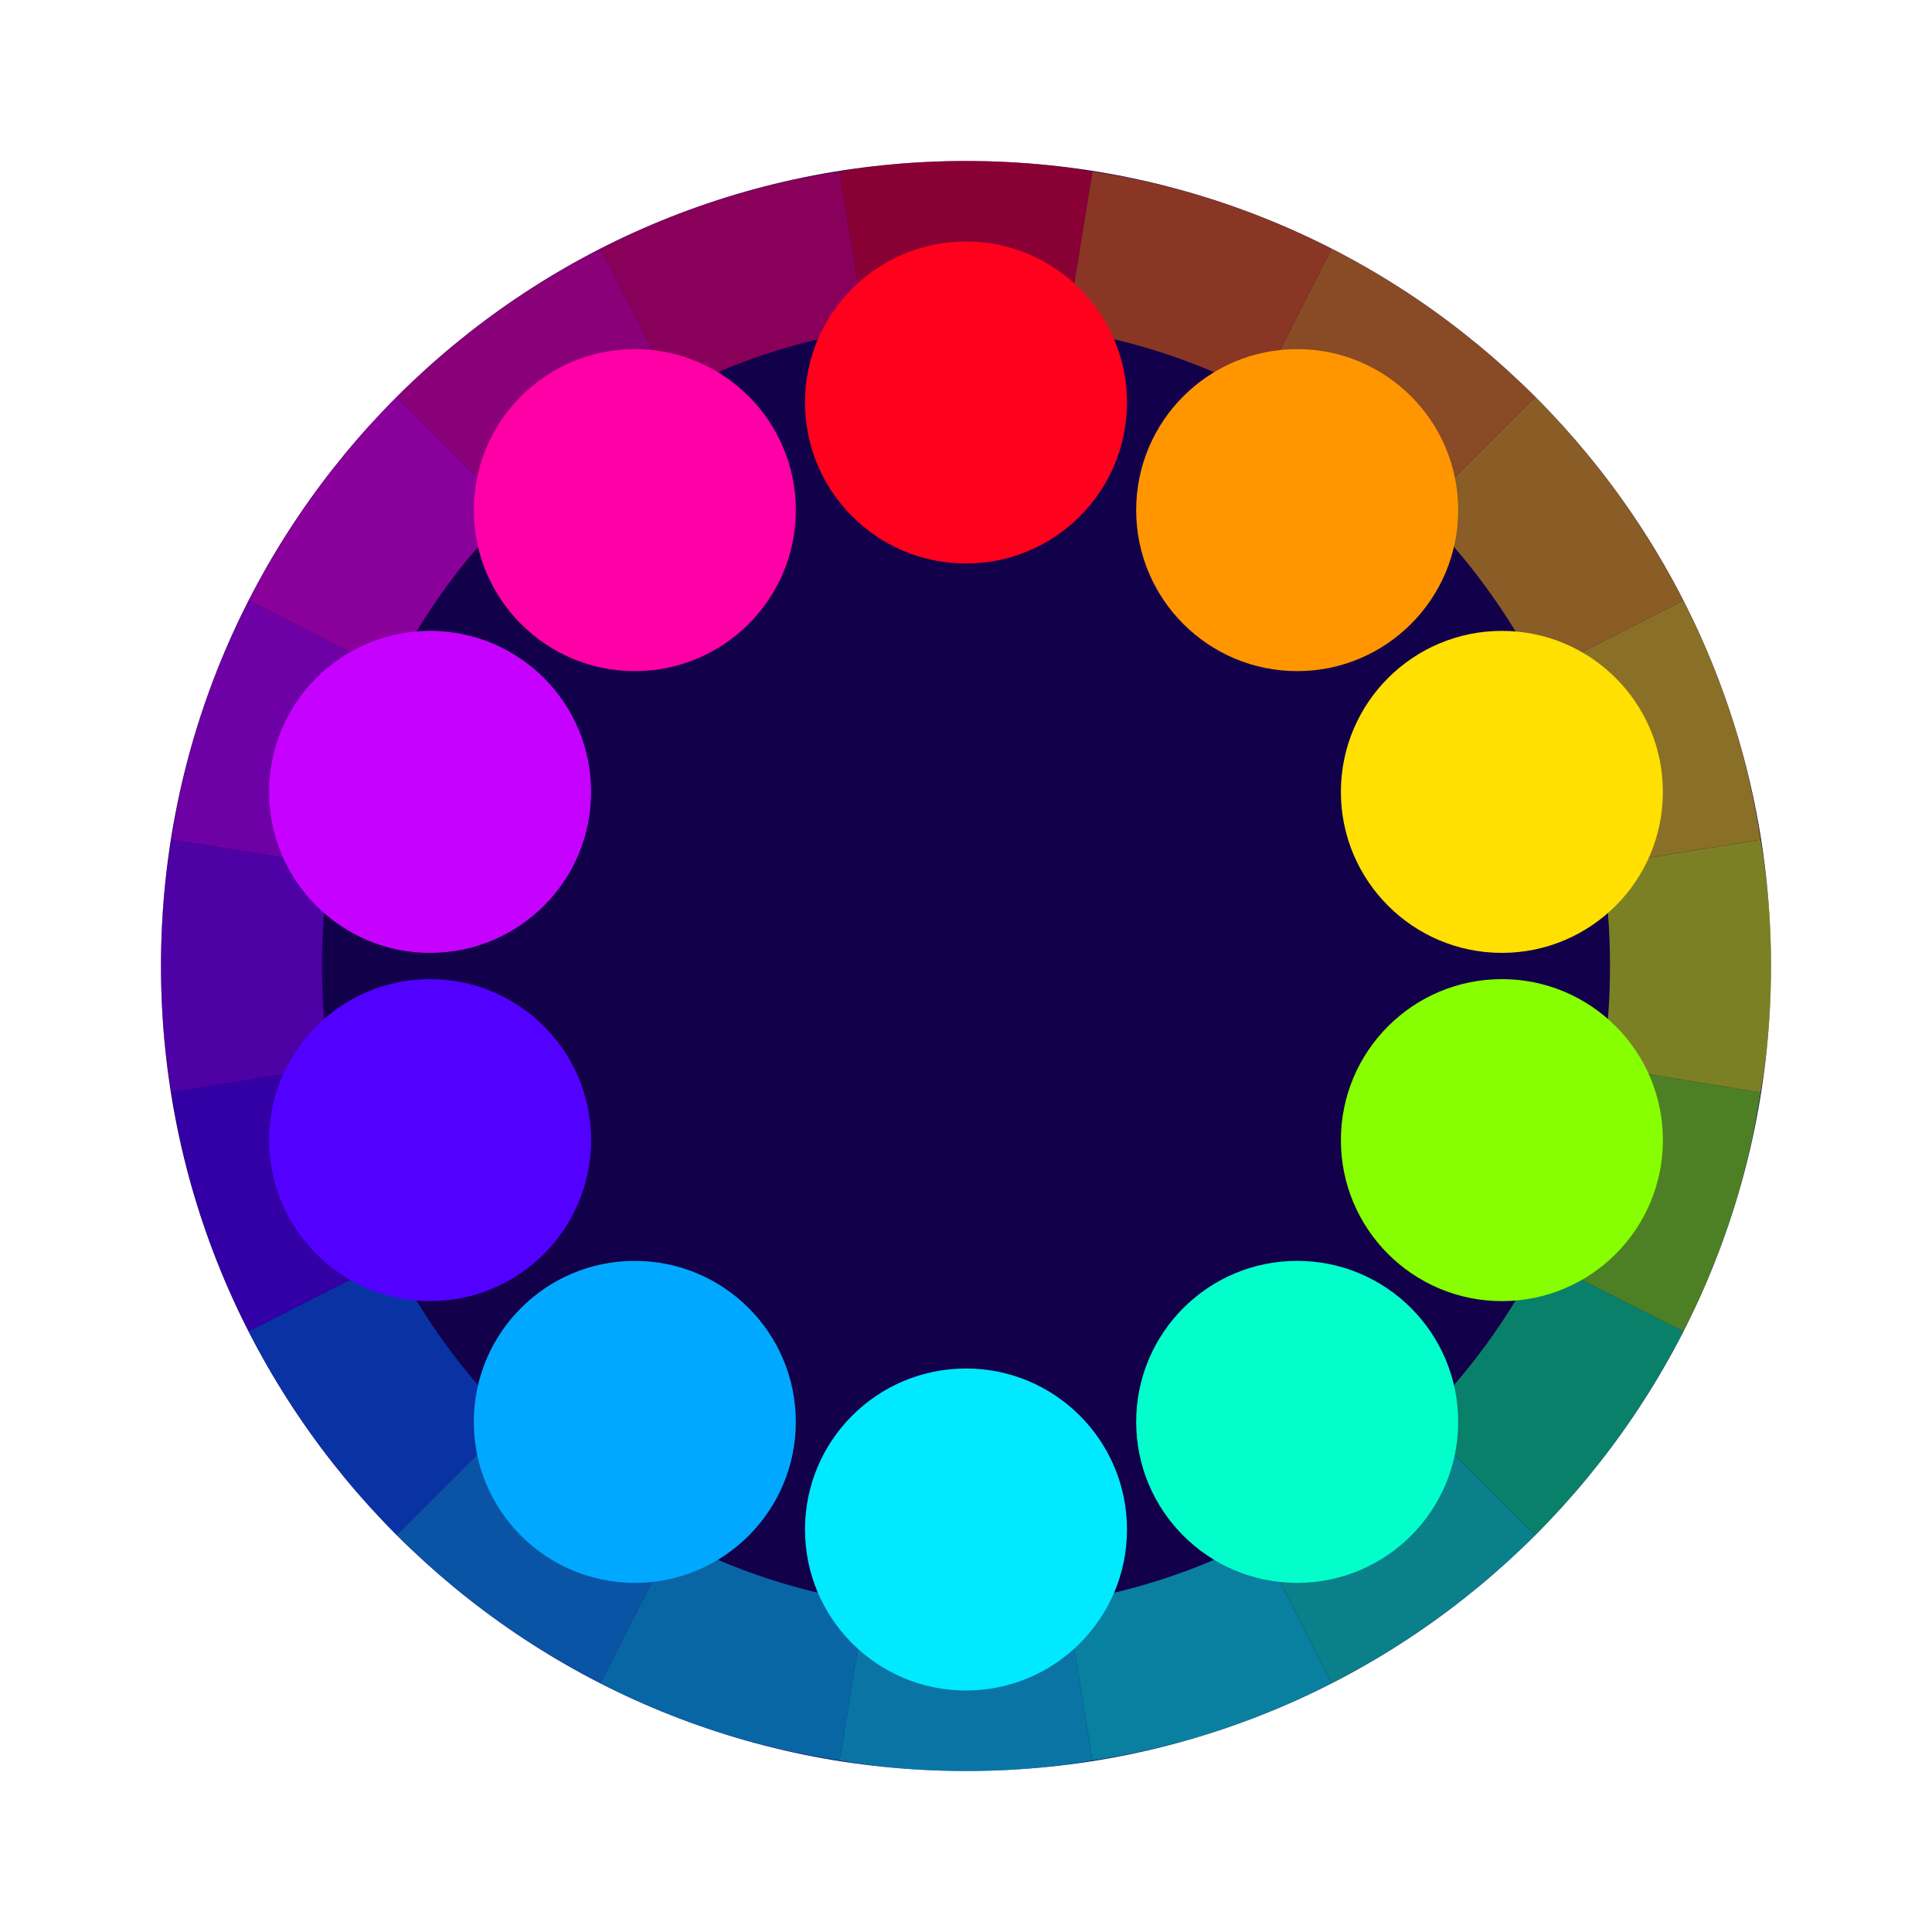
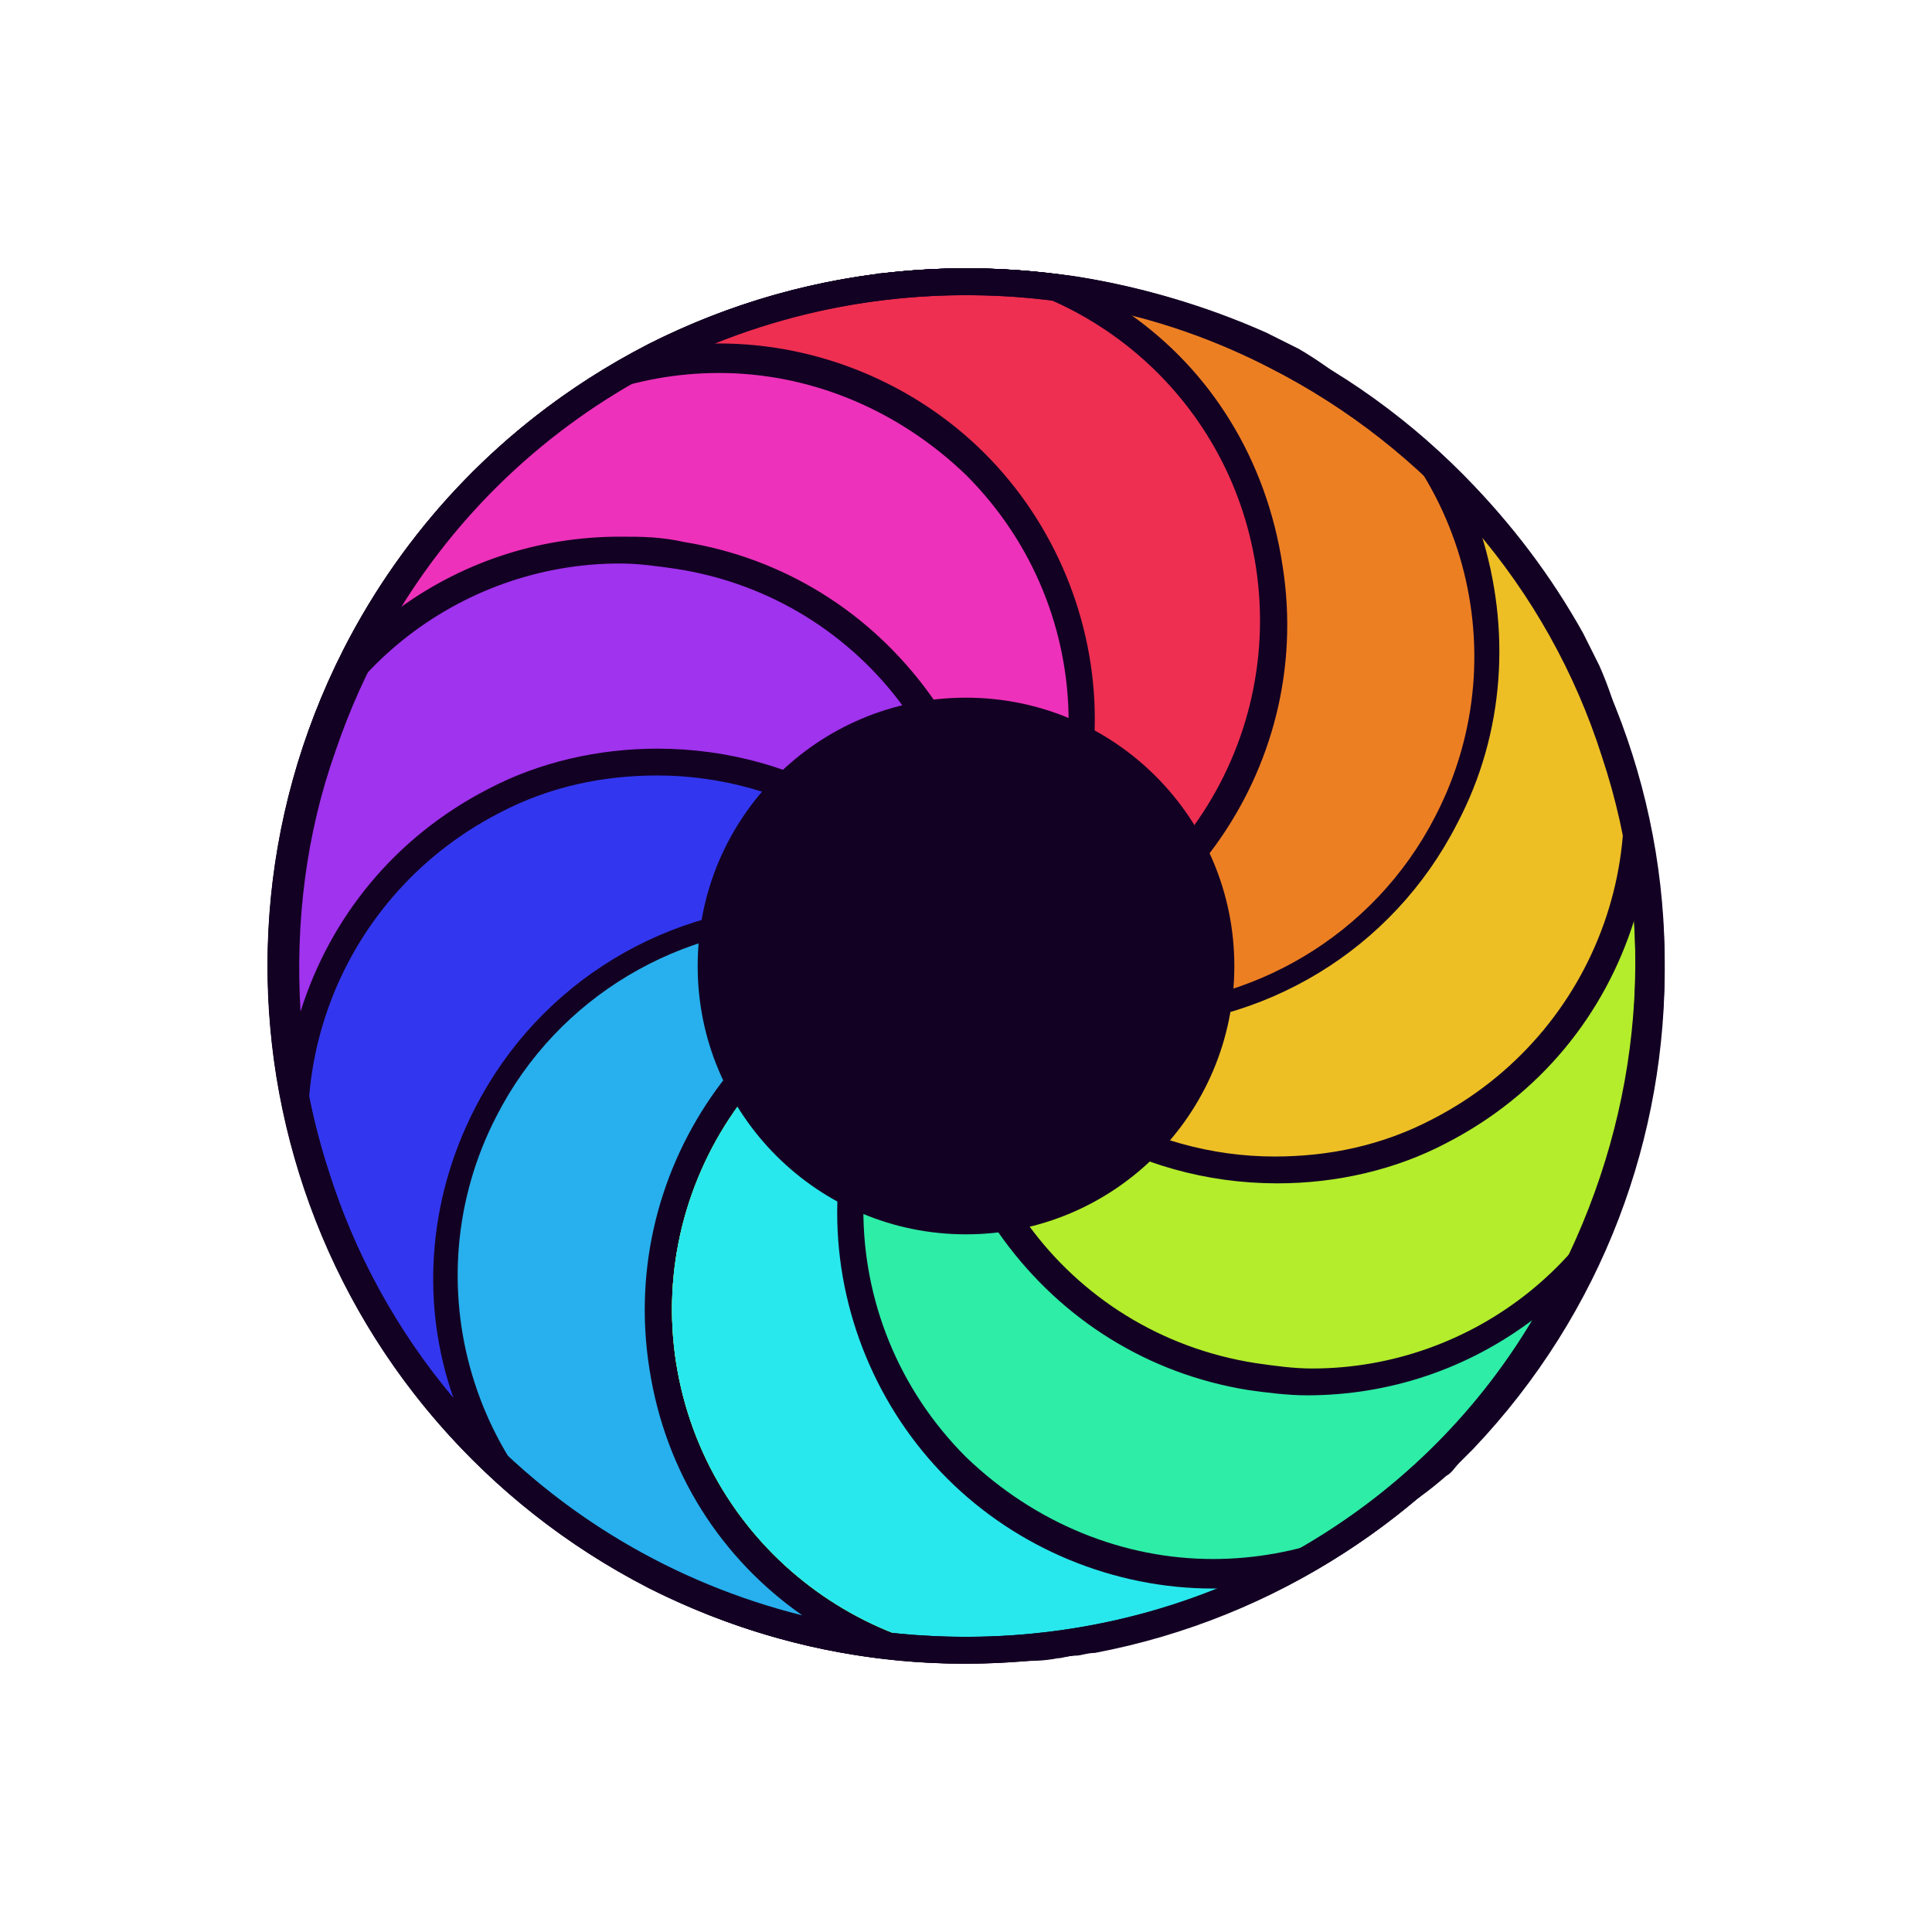
- <svg xmlns="http://www.w3.org/2000/svg" version="1.1" width="24" height="24">
-   <svg id="SvgjsSvg1000" viewBox="0 0 24 24">
+ <svg xmlns="http://www.w3.org/2000/svg" xmlns:xlink="http://www.w3.org/1999/xlink" version="1.1" id="favicon" x="0px" y="0px" viewBox="0 0 72 72" style="enable-background:new 0 0 72 72;" xml:space="preserve">
+   <style type="text/css">
+ 	.st0{fill:#130123;}
+ 	.st1{fill:#27B0ED;}
+ 	.st2{fill:#3237EF;}
+ 	.st3{fill:#A033EE;}
+ 	.st4{fill:#EE31BA;}
+ 	.st5{fill:#EE2F51;}
+ 	.st6{fill:#ED7F23;}
+ 	.st7{clip-path:url(#SVGID_00000097492921356533117880000005579315173575219339_);}
+ 	.st8{fill:#EDBF25;}
+ 	.st9{fill:#B3ED2B;}
+ 	.st10{fill:#2DEDA7;}
+ 	.st11{fill:#28E8ED;}
+ </style>
+   <g>
+     <circle class="st0" cx="36" cy="36" r="25.5" />
+     <path class="st0" d="M36,10v1c13.8,0,25,11.2,25,25c0,6.7-2.6,13-7.3,17.7S42.7,61,36,61c-13.8,0-25-11.2-25-25   c0-6.7,2.6-13,7.3-17.7S29.3,11,36,11V10 M36,10C36,10,36,10,36,10c-14.4,0-26,11.6-26,26c0,14.4,11.6,26,26,26c0,0,0,0,0,0   c14.4,0,26-11.6,26-26C62,21.6,50.4,10,36,10L36,10z" />
+   </g>
+   <g>
+     <path class="st1" d="M32.8,61.3c-11.2-1.4-20.2-9.9-22-21.3c-2.1-13.5,7.1-26.6,20.5-29c0.2,0,0.4-0.1,0.6-0.1   c0.2,0,0.4-0.1,0.6-0.1c0.4,0,0.9-0.1,1.3-0.1c6.2,0,11.4,4.4,12.3,10.5c0.5,3.3-0.3,6.6-2.2,9.3c-2,2.7-4.9,4.5-8.2,5   c-7.4,1.2-12.4,8.1-11.2,15.4C25.5,55.7,28.6,59.6,32.8,61.3L32.8,61.3z" />
+     <path class="st0" d="M34,10.2v1c5.9,0,10.9,4.3,11.8,10.1c1,6.5-3.4,12.7-10,13.7c-7.6,1.2-12.8,8.4-11.6,16   c0.6,3.9,2.7,7.1,5.7,9.2c-9.6-2.4-17-10.2-18.6-20.4c-1-6.5,0.5-13,4.3-18.4c3.8-5.3,9.4-8.9,15.9-10.1c0.2,0,0.4-0.1,0.6-0.1   c0.2,0,0.4-0.1,0.6-0.1c0.4,0,0.9-0.1,1.3-0.1L34,10.2 M34,10.2c-0.5,0-0.9,0-1.4,0.1c-0.2,0-0.4,0.1-0.7,0.1   c-0.2,0-0.4,0.1-0.7,0.1C17.5,13,8.1,26.1,10.3,40.1C12.4,52.9,23.4,62,35.9,62c1.1,0,2.3-0.1,3.5-0.2c-0.5,0-0.9,0.1-1.4,0.1   c-6.3,0-11.8-4.6-12.8-11C24.1,43.8,28.9,37.1,36,36c7.1-1.1,11.9-7.8,10.8-14.9C45.8,14.7,40.3,10.2,34,10.2L34,10.2L34,10.2z    M39.4,61.8L39.4,61.8z" />
+   </g>
+   <g>
+     <path class="st2" d="M18.5,54.6c-8-7.6-10.5-19.9-5.3-30.1c4.4-8.6,13.1-13.9,22.7-13.9c3.8,0,7.5,0.8,11,2.5   c0.2,0.1,0.4,0.2,0.6,0.3c0.2,0.1,0.4,0.2,0.6,0.3c5.8,3.3,7.9,10.6,4.9,16.5c-2.1,4.2-6.4,6.8-11.1,6.8c-2,0-3.9-0.5-5.7-1.4   c-1.9-1-4-1.5-6.1-1.5c-5.1,0-9.7,2.8-12,7.4C15.9,45.8,16.2,50.7,18.5,54.6L18.5,54.6z" />
+     <path class="st0" d="M36,10v1h0c3.7,0,7.4,0.8,10.8,2.5c0.2,0.1,0.4,0.2,0.6,0.3s0.4,0.2,0.5,0.3c5.5,3.2,7.6,10.1,4.7,15.8   c-2.1,4-6.2,6.6-10.7,6.6c-1.9,0-3.7-0.4-5.4-1.3c-2-1-4.1-1.5-6.3-1.5c-5.3,0-10.1,2.9-12.5,7.6c-1.8,3.5-2,7.4-0.8,10.8   c-2.1-2.5-3.7-5.4-4.7-8.6c-2-6.3-1.4-12.9,1.6-18.8C18,16.2,26.6,11,36,11L36,10 M36,10c-9.5,0-18.6,5.2-23.2,14.2   c-6.4,12.6-1.6,28,10.8,34.6c-6-3.4-8.3-11-5.1-17.2c2.3-4.5,6.9-7.1,11.6-7.1c2,0,4,0.5,5.9,1.4c1.9,1,3.9,1.4,5.9,1.4   c4.7,0,9.3-2.6,11.6-7.1c3.2-6.2,0.9-13.7-5.1-17.2c-0.2-0.1-0.4-0.2-0.6-0.3s-0.4-0.2-0.6-0.3C43.6,10.8,39.8,10,36,10L36,10   L36,10z" />
+   </g>
+   <g>
+     <path class="st3" d="M47.6,42.6c-4.7,0-9-2.6-11.1-6.8c-2.3-4.5-6.9-7.4-12-7.4c-2.1,0-4.2,0.5-6.1,1.5c-4.3,2.2-6.9,6.4-7.3,10.9   c-2-10.8,3.2-22.3,13.5-27.5c3.6-1.8,7.5-2.8,11.6-2.8c9.4,0,18,5.1,22.4,13.3c0.1,0.2,0.2,0.4,0.3,0.6c0.1,0.2,0.2,0.4,0.3,0.6   c2.7,6.1,0.2,13.2-5.7,16.2C51.5,42.1,49.6,42.6,47.6,42.6L47.6,42.6z" />
+     <path class="st0" d="M36,10v1h0c9.2,0,17.6,5,22,13.1c0.1,0.2,0.2,0.4,0.3,0.5c0.1,0.2,0.2,0.4,0.3,0.6c2.6,5.8,0.2,12.7-5.5,15.6   c-1.7,0.9-3.5,1.3-5.4,1.3c-4.5,0-8.6-2.5-10.7-6.6c-2.4-4.7-7.2-7.6-12.5-7.6c-2.2,0-4.4,0.5-6.3,1.5c-3.5,1.8-5.9,4.8-7,8.3   c-0.2-3.3,0.2-6.6,1.3-9.7c2.1-6.2,6.5-11.3,12.3-14.3C28.2,11.9,32,11,36,11L36,10 M36,10c-4,0-8,0.9-11.8,2.8   C11.6,19.3,6.5,34.5,12.6,47.2c-2.8-6.3-0.2-13.7,6-16.9c1.9-1,3.9-1.4,5.9-1.4c4.7,0,9.3,2.6,11.6,7.1c2.3,4.5,6.9,7.1,11.6,7.1   c2,0,4-0.5,5.9-1.4c6.2-3.2,8.8-10.6,6-16.9c-0.1-0.2-0.2-0.4-0.3-0.6c-0.1-0.2-0.2-0.4-0.3-0.6C54.2,15,45.2,10,36,10L36,10L36,10   z" />
+   </g>
+   <g>
+     <path class="st4" d="M48.9,50.5c-0.7,0-1.3-0.1-2-0.2c-6.8-1.1-11.5-7.5-10.4-14.3c1.2-7.4-3.9-14.3-11.2-15.4   c-0.7-0.1-1.4-0.2-2.1-0.2c-4,0-7.8,1.8-10.3,4.8c4.1-8.8,13-14.7,23.1-14.7c1.3,0,2.7,0.1,4,0.3C53.5,13,63.1,25.8,61.3,39.3   c0,0.2-0.1,0.4-0.1,0.7c0,0.2-0.1,0.4-0.1,0.6C59.8,46.4,54.7,50.5,48.9,50.5L48.9,50.5z" />
+     <path class="st0" d="M36,10v1c1.3,0,2.6,0.1,3.9,0.3c6.5,1,12.2,4.5,16.1,9.8c3.9,5.3,5.6,11.7,4.7,18.2c0,0.2,0,0.4-0.1,0.6   c0,0.2-0.1,0.4-0.1,0.6C59.4,46,54.5,50,48.9,50c-0.6,0-1.3-0.1-1.9-0.1c-3.2-0.5-5.9-2.2-7.8-4.8c-1.9-2.6-2.6-5.8-2.1-8.9   c0.6-3.7-0.3-7.4-2.5-10.4c-2.2-3-5.4-5-9.1-5.6C24.6,20,23.9,20,23.1,20c-3.1,0-6,1-8.4,2.8C19.2,15.6,27.1,11,36,11L36,10 M36,10   c-12.3,0-23.2,8.8-25.5,21.3C11.7,25.2,17.1,21,23.1,21c0.7,0,1.4,0.1,2.1,0.2C32.3,22.3,37.1,28.9,36,36   c-1.1,7.1,3.7,13.7,10.8,14.9c0.7,0.1,1.4,0.2,2.1,0.2c6.1,0,11.4-4.3,12.7-10.3c0-0.2,0.1-0.4,0.1-0.7c0-0.2,0.1-0.4,0.1-0.7   c1.9-13.9-7.7-26.9-21.7-29.1C38.7,10.1,37.3,10,36,10C36,10,36,10,36,10z" />
+   </g>
+   <g>
+     <path class="st5" d="M45.2,57.7c-3.3,0-6.5-1.3-8.8-3.7c-2.4-2.4-3.7-5.5-3.7-8.8s1.3-6.5,3.7-8.8c5.3-5.3,5.3-13.8,0-19.1   c-2.5-2.5-5.9-4-9.5-4c-1.1,0-2.1,0.1-3.1,0.4c3.7-2.1,8-3.2,12.3-3.2c6.8,0,13.2,2.7,18,7.5c9.7,9.7,9.9,25.7,0.5,35.6   c-0.2,0.2-0.3,0.3-0.5,0.5c-0.1,0.1-0.3,0.3-0.5,0.4C51.3,56.5,48.3,57.7,45.2,57.7L45.2,57.7z" />
+     <path class="st0" d="M36,11L36,11c6.7,0,12.9,2.6,17.7,7.3c4.6,4.6,7.2,10.8,7.3,17.4c0.1,6.6-2.4,12.8-6.9,17.5   c-0.1,0.2-0.3,0.3-0.4,0.5s-0.3,0.3-0.5,0.4c-2.2,2-5.1,3.1-8,3.1c-3.2,0-6.2-1.2-8.5-3.5c-2.3-2.3-3.5-5.3-3.5-8.5   s1.2-6.2,3.5-8.5c2.6-2.6,4.1-6.2,4.1-9.9c0-3.7-1.5-7.3-4.1-9.9c-2.6-2.6-6.2-4.1-9.9-4.1c-0.1,0-0.1,0-0.2,0   C29.6,11.6,32.8,11,36,11 M36,10c-6.4,0-12.9,2.4-17.9,7.2c2.5-2.2,5.6-3.3,8.7-3.3c3.3,0,6.6,1.3,9.2,3.8c5.1,5.1,5.1,13.3,0,18.4   s-5.1,13.3,0,18.4c2.5,2.5,5.9,3.8,9.2,3.8c3.1,0,6.2-1.1,8.7-3.3c0.2-0.1,0.3-0.3,0.5-0.5s0.3-0.3,0.5-0.5   c9.7-10.2,9.5-26.3-0.5-36.3C49.3,12.5,42.7,10,36,10C36,10,36,10,36,10z" />
+   </g>
+   <g>
+     <path class="st6" d="M38,61.3c-6.2,0-11.4-4.4-12.3-10.5c-1.1-6.8,3.6-13.2,10.4-14.3c7.4-1.2,12.4-8.1,11.2-15.4   c-0.8-4.8-3.9-8.6-8.1-10.4c11.2,1.4,20.2,9.9,22,21.3c2.1,13.5-7.1,26.6-20.5,29c-0.2,0-0.4,0.1-0.6,0.1c-0.2,0-0.4,0.1-0.6,0.1   C38.9,61.3,38.5,61.3,38,61.3L38,61.3z" />
+     <path class="st0" d="M42.1,11.7c9.6,2.4,17,10.2,18.6,20.4c1,6.5-0.5,13-4.3,18.4c-3.8,5.3-9.4,8.9-15.9,10.1   c-0.2,0-0.4,0.1-0.6,0.1c-0.2,0-0.4,0.1-0.6,0.1c-0.4,0-0.9,0.1-1.3,0.1c-5.9,0-10.9-4.3-11.8-10.1c-1-6.5,3.4-12.7,10-13.7   c7.6-1.2,12.8-8.4,11.6-16C47.2,17.1,45.1,13.8,42.1,11.7 M36.1,10c-1.1,0-2.3,0.1-3.5,0.2c0.5,0,0.9-0.1,1.4-0.1   c6.3,0,11.8,4.6,12.8,11C47.9,28.2,43.1,34.9,36,36c-7.1,1.1-11.9,7.8-10.8,14.9c1,6.4,6.5,11,12.8,11c0.5,0,0.9,0,1.4-0.1   c0.2,0,0.4-0.1,0.7-0.1c0.2,0,0.4-0.1,0.7-0.1C54.5,59,63.9,45.9,61.7,31.9C59.6,19.1,48.6,10,36.1,10L36.1,10L36.1,10z" />
+   </g>
+   <g>
    <defs>
-       <style>
-       .cls-1 {
-         fill: #c701ff;
-       }
- 
-       .cls-2 {
-         fill: #ff00a6;
-       }
- 
-       .cls-3 {
-         fill: #01a8ff;
-       }
- 
-       .cls-4 {
-         opacity: .5;
-       }
- 
-       .cls-5 {
-         fill: #0065ff;
-       }
- 
-       .cls-6 {
-         fill: #ff006b;
-       }
- 
-       .cls-7 {
-         fill: #02ffcb;
-       }
- 
-       .cls-8 {
-         fill: #ff9600;
-       }
- 
-       .cls-9 {
-         fill: #ff00ea;
-       }
- 
-       .cls-10 {
-         fill: #e5ff00;
-       }
- 
-       .cls-11 {
-         fill: #ff6b00;
-       }
- 
-       .cls-12 {
-         fill: #ffe001;
-       }
- 
-       .cls-13 {
-         fill: #87ff00;
-       }
- 
-       .cls-14 {
-         fill: #12004b;
-       }
- 
-       .cls-15 {
-         fill: #ffb900;
-       }
- 
-       .cls-16 {
-         fill: #ff001d;
-       }
- 
-       .cls-17 {
-         fill: #5200ff;
-       }
- 
-       .cls-18 {
-         fill: #8901ff;
-       }
- 
-       .cls-19 {
-         fill: #00cbff;
-       }
- 
-       .cls-20 {
-         fill: #00ff8a;
-       }
- 
-       .cls-21 {
-         fill: #01e9ff;
-       }
- 
-       .cls-22 {
-         fill: #00fff4;
-       }
-     </style>
+       <path id="SVGID_1_" d="M61.7,31.9c2.2,14-7.1,27.1-20.9,29.6c-0.2,0-0.4,0.1-0.7,0.1s-0.4,0.1-0.7,0.1c-6.8,0.7-13.1-4-14.2-10.9    C24.1,43.8,28.9,37.1,36,36s11.9-7.8,10.8-14.9c-1.1-6.9-7.4-11.6-14.2-10.9C46.5,8.4,59.5,18,61.7,31.9z" />
    </defs>
-     <circle class="cls-14" cx="12" cy="12" r="10" />
-     <g class="cls-4">
-       <path class="cls-6" d="M10.75,4.1c-.85,.13-1.64,.4-2.38,.78l-.91-1.79c.92-.47,1.91-.8,2.97-.96l.32,1.97Z" />
-       <path class="cls-2" d="M8.37,4.88c-.75,.38-1.43,.88-2.02,1.47l-1.42-1.42c.74-.74,1.59-1.36,2.53-1.84l.91,1.79Z" />
-       <path class="cls-9" d="M6.35,6.35c-.59,.59-1.09,1.27-1.47,2.02l-1.79-.91c.48-.94,1.1-1.79,1.84-2.53l1.42,1.42Z" />
-       <path class="cls-1" d="M4.88,8.37c-.38,.74-.65,1.53-.78,2.38l-1.97-.32c.16-1.06,.49-2.05,.96-2.97l1.79,.91Z" />
-       <path class="cls-18" d="M4,12c0,.43,.03,.84,.1,1.25l-1.97,.32c-.09-.51-.13-1.03-.13-1.57s.04-1.06,.13-1.57l1.97,.32c-.07,.41-.1,.82-.1,1.25Z" />
-       <path class="cls-17" d="M4.88,15.63l-1.79,.91c-.47-.92-.8-1.91-.96-2.97l1.97-.32c.13,.85,.4,1.64,.78,2.38Z" />
-       <path class="cls-5" d="M6.35,17.65l-1.42,1.42c-.74-.74-1.36-1.59-1.84-2.53l1.79-.91c.38,.75,.88,1.43,1.47,2.02Z" />
-       <path class="cls-3" d="M8.37,19.12l-.91,1.79c-.94-.48-1.79-1.1-2.53-1.84l1.42-1.42c.59,.59,1.27,1.09,2.02,1.47Z" />
-       <path class="cls-19" d="M10.75,19.9l-.32,1.97c-1.06-.16-2.05-.49-2.97-.96l.91-1.79c.74,.38,1.53,.65,2.38,.78Z" />
-       <path class="cls-21" d="M13.57,21.87c-.51,.09-1.03,.13-1.57,.13s-1.06-.04-1.57-.13l.32-1.97c.41,.07,.82,.1,1.25,.1s.84-.03,1.25-.1l.32,1.97Z" />
-       <path class="cls-22" d="M16.54,20.91c-.92,.47-1.91,.8-2.97,.96l-.32-1.97c.85-.13,1.64-.4,2.38-.78l.91,1.79Z" />
-       <path class="cls-7" d="M19.07,19.07c-.74,.74-1.59,1.36-2.53,1.84l-.91-1.79c.75-.38,1.43-.88,2.02-1.47l1.42,1.42Z" />
-       <path class="cls-20" d="M20.91,16.54c-.48,.94-1.1,1.79-1.84,2.53l-1.42-1.42c.59-.59,1.09-1.27,1.47-2.02l1.79,.91Z" />
-       <path class="cls-13" d="M21.87,13.57c-.16,1.06-.49,2.05-.96,2.97l-1.79-.91c.38-.74,.65-1.53,.78-2.38l1.97,.32Z" />
-       <path class="cls-10" d="M22,12c0,.54-.04,1.06-.13,1.57l-1.97-.32c.07-.41,.1-.82,.1-1.25s-.03-.84-.1-1.25l1.97-.32c.09,.51,.13,1.03,.13,1.57Z" />
-       <path class="cls-12" d="M21.87,10.43l-1.97,.32c-.13-.85-.4-1.64-.78-2.38l1.79-.91c.47,.92,.8,1.91,.96,2.97Z" />
-       <path class="cls-15" d="M20.91,7.46l-1.79,.91c-.38-.75-.88-1.43-1.47-2.02l1.42-1.42c.74,.74,1.36,1.59,1.84,2.53Z" />
-       <path class="cls-8" d="M19.07,4.93l-1.42,1.42c-.59-.59-1.27-1.09-2.02-1.47l.91-1.79c.94,.48,1.79,1.1,2.53,1.84Z" />
-       <path class="cls-11" d="M16.54,3.09l-.91,1.79c-.74-.38-1.53-.65-2.38-.78l.32-1.97c1.06,.16,2.05,.49,2.97,.96Z" />
-       <path class="cls-16" d="M13.57,2.13l-.32,1.97c-.41-.07-.82-.1-1.25-.1s-.84,.03-1.25,.1l-.32-1.97c.51-.09,1.03-.13,1.57-.13s1.06,.04,1.57,.13Z" />
+     <clipPath id="SVGID_00000068679771603579444870000005962410786329136259_">
+       <use xlink:href="#SVGID_1_" style="overflow:visible;" />
+     </clipPath>
+     <g style="clip-path:url(#SVGID_00000068679771603579444870000005962410786329136259_);">
+       <g>
+         <path class="st8" d="M36,61.5c-3.8,0-7.5-0.8-11-2.5c-0.2-0.1-0.4-0.2-0.6-0.3c-0.2-0.1-0.4-0.2-0.6-0.3     c-5.8-3.3-7.9-10.6-4.9-16.5c2.1-4.2,6.4-6.8,11.1-6.8c2,0,3.9,0.5,5.7,1.4c1.9,1,4,1.5,6.1,1.5c5.1,0,9.7-2.8,12-7.4     c2.2-4.3,1.9-9.2-0.5-13.1c8,7.6,10.5,19.9,5.3,30.1C54.3,56.2,45.6,61.5,36,61.5L36,61.5z" />
+         <path class="st0" d="M55.2,19.9c2.1,2.5,3.7,5.4,4.7,8.6c2,6.3,1.4,12.9-1.6,18.8C54,55.8,45.4,61,36,61c-3.7,0-7.4-0.8-10.8-2.5     c-0.2-0.1-0.4-0.2-0.6-0.3s-0.4-0.2-0.5-0.3c-5.5-3.2-7.6-10.1-4.7-15.8c2.1-4,6.2-6.6,10.7-6.6c1.9,0,3.7,0.4,5.4,1.3     c2,1,4.1,1.5,6.3,1.5c5.3,0,10.1-2.9,12.5-7.6C56.1,27.3,56.3,23.4,55.2,19.9 M48.4,13.2c6,3.4,8.3,11,5.1,17.2     c-2.3,4.5-6.9,7.1-11.6,7.1c-2,0-4-0.5-5.9-1.4c-1.9-1-3.9-1.4-5.9-1.4c-4.7,0-9.3,2.6-11.6,7.1c-3.2,6.2-0.9,13.7,5.1,17.2     c0.2,0.1,0.4,0.2,0.6,0.3c0.2,0.1,0.4,0.2,0.6,0.3C28.4,61.2,32.2,62,36,62c9.5,0,18.6-5.2,23.2-14.2     C65.6,35.2,60.7,19.8,48.4,13.2L48.4,13.2L48.4,13.2z" />
+       </g>
+       <g>
+         <path class="st9" d="M36,61.5c-9.4,0-18-5.1-22.4-13.3c-0.1-0.2-0.2-0.4-0.3-0.6c-0.1-0.2-0.2-0.4-0.3-0.6     c-2.7-6.1-0.2-13.2,5.7-16.2c1.8-0.9,3.7-1.4,5.7-1.4c4.7,0,9,2.6,11.1,6.8c2.3,4.5,6.9,7.4,12,7.4c2.1,0,4.2-0.5,6.1-1.5     c4.3-2.2,6.9-6.4,7.3-10.9c2,10.8-3.2,22.3-13.5,27.5C43.9,60.6,40.1,61.5,36,61.5L36,61.5z" />
+         <path class="st0" d="M24.4,29.9c4.5,0,8.6,2.5,10.7,6.6c2.4,4.7,7.2,7.6,12.5,7.6c2.2,0,4.4-0.5,6.3-1.5c3.5-1.8,5.9-4.8,7-8.3     c0.2,3.3-0.2,6.6-1.3,9.7c-2.1,6.2-6.5,11.3-12.3,14.3C43.8,60.1,40,61,36,61c-9.2,0-17.6-5-22-13.1c-0.1-0.2-0.2-0.4-0.3-0.5     c-0.1-0.2-0.2-0.4-0.3-0.6C10.9,41,13.3,34.1,19,31.2C20.7,30.3,22.5,29.9,24.4,29.9 M59.4,24.8c2.8,6.3,0.2,13.7-6,16.9     c-1.9,1-3.9,1.4-5.9,1.4c-4.7,0-9.3-2.6-11.6-7.1c-2.3-4.5-6.9-7.1-11.6-7.1c-2,0-4,0.5-5.9,1.4c-6.2,3.2-8.8,10.6-6,16.9     c0.1,0.2,0.2,0.4,0.3,0.6c0.1,0.2,0.2,0.4,0.3,0.6C17.8,57,26.8,62,36,62c4,0,8-0.9,11.8-2.8C60.4,52.7,65.5,37.5,59.4,24.8     L59.4,24.8L59.4,24.8z" />
+       </g>
+       <g>
+         <path class="st10" d="M36,61.5c-1.3,0-2.7-0.1-4-0.3C18.5,59,8.9,46.2,10.7,32.7c0-0.2,0.1-0.4,0.1-0.7c0-0.2,0.1-0.4,0.1-0.6     c1.2-5.7,6.3-9.9,12.2-9.9c0.7,0,1.3,0.1,2,0.2c6.8,1.1,11.5,7.5,10.4,14.3c-0.6,3.6,0.3,7.1,2.4,10s5.2,4.8,8.8,5.4     c0.7,0.1,1.4,0.2,2.1,0.2c4,0,7.8-1.8,10.3-4.8C55,55.6,46.1,61.5,36,61.5L36,61.5z" />
+         <path class="st0" d="M23.1,22L23.1,22c0.6,0,1.3,0.1,1.9,0.1c3.2,0.5,5.9,2.2,7.8,4.8s2.6,5.8,2.1,8.9c-0.6,3.7,0.3,7.4,2.5,10.4     c2.2,3,5.4,5,9.1,5.6c0.7,0.1,1.5,0.2,2.2,0.2c3.1,0,6-1,8.4-2.8C52.8,56.4,44.9,61,36,61c-1.3,0-2.6-0.1-3.9-0.3     c-6.5-1-12.2-4.5-16.1-9.8c-3.9-5.3-5.6-11.7-4.7-18.2c0-0.2,0-0.4,0.1-0.6c0-0.2,0.1-0.4,0.1-0.6C12.6,26,17.5,22,23.1,22      M23.1,21c-6.1,0-11.4,4.3-12.7,10.3c0,0.2-0.1,0.4-0.1,0.7s-0.1,0.4-0.1,0.7C8.4,46.5,18,59.5,31.9,61.7     c1.4,0.2,2.7,0.3,4.1,0.3c12.3,0,23.2-8.8,25.5-21.3C60.3,46.8,54.9,51,48.9,51c-0.7,0-1.4-0.1-2.1-0.2     C39.7,49.7,34.9,43.1,36,36c1.1-7.1-3.7-13.7-10.8-14.9C24.5,21,23.8,21,23.1,21L23.1,21L23.1,21z M61.5,40.7L61.5,40.7z" />
+       </g>
+       <g>
+         <path class="st11" d="M36,61.5c-6.8,0-13.2-2.7-18-7.5c-9.7-9.7-9.9-25.7-0.5-35.6c0.2-0.2,0.3-0.3,0.5-0.5     c0.2-0.2,0.3-0.3,0.5-0.4c2.3-2.1,5.3-3.2,8.4-3.2c3.3,0,6.5,1.3,8.8,3.7c2.4,2.4,3.7,5.5,3.7,8.8s-1.3,6.5-3.7,8.8     c-2.5,2.5-4,5.9-4,9.5c0,3.6,1.4,7,4,9.5c2.5,2.5,5.9,4,9.5,4c1.1,0,2.1-0.1,3.1-0.4C44.6,60.4,40.4,61.5,36,61.5z" />
+         <path class="st0" d="M26.8,14.8L26.8,14.8c3.2,0,6.2,1.2,8.5,3.5c2.3,2.3,3.5,5.3,3.5,8.5c0,3.2-1.2,6.2-3.5,8.5     c-2.6,2.6-4.1,6.2-4.1,9.9c0,3.7,1.5,7.3,4.1,9.9c2.6,2.6,6.2,4.1,9.9,4.1c0.1,0,0.1,0,0.2,0C42.4,60.4,39.2,61,36,61     c-6.7,0-12.9-2.6-17.7-7.3C13.7,49,11.1,42.9,11,36.3c-0.1-6.6,2.4-12.8,6.9-17.5c0.1-0.2,0.3-0.3,0.4-0.5     c0.1-0.1,0.3-0.3,0.5-0.4C21,15.9,23.8,14.8,26.8,14.8 M26.8,13.8c-3.1,0-6.2,1.1-8.7,3.3c-0.2,0.1-0.3,0.3-0.5,0.5     c-0.2,0.2-0.3,0.3-0.5,0.5c-9.7,10.2-9.5,26.3,0.5,36.3C22.7,59.5,29.3,62,36,62c6.4,0,12.9-2.4,17.9-7.2     c-2.5,2.2-5.6,3.3-8.7,3.3c-3.3,0-6.6-1.3-9.2-3.8c-5.1-5.1-5.1-13.3,0-18.4c5.1-5.1,5.1-13.3,0-18.4     C33.5,15.1,30.1,13.8,26.8,13.8L26.8,13.8L26.8,13.8z M53.9,54.8L53.9,54.8z" />
+       </g>
    </g>
-     <g>
-       <circle class="cls-2" cx="7.886" cy="6.337" r="2" />
-       <circle class="cls-1" cx="5.343" cy="9.837" r="2" />
-       <circle class="cls-17" cx="5.343" cy="14.163" r="2" />
-       <circle class="cls-3" cx="7.886" cy="17.663" r="2" />
-       <circle class="cls-21" cx="12" cy="19" r="2" />
-       <circle class="cls-7" cx="16.114" cy="17.663" r="2" />
-       <circle class="cls-13" cx="18.657" cy="14.163" r="2" />
-       <circle class="cls-12" cx="18.657" cy="9.837" r="2" />
-       <circle class="cls-8" cx="16.114" cy="6.337" r="2" />
-       <circle class="cls-16" cx="12" cy="5" r="2" />
-     </g>
-   </svg>
-   <style>@media (prefers-color-scheme: light) { :root { filter: none; } }
- @media (prefers-color-scheme: dark) { :root { filter: none; } }
- </style>
+   </g>
+   <path class="st0" d="M36,11c4,0,7.8,0.9,11.3,2.7c5.9,3,10.4,8.2,12.4,14.5c2.1,6.3,1.5,13.1-1.5,19.1C54,55.8,45.4,61,36,61  c-4,0-7.8-0.9-11.3-2.7c-5.9-3-10.4-8.2-12.4-14.5c-2.1-6.3-1.5-13.1,1.5-19.1C18,16.2,26.6,11,36,11 M36,10  c-9.5,0-18.6,5.2-23.2,14.2c-6.5,12.8-1.4,28.4,11.4,35C28,61.1,32,62,36,62c9.5,0,18.6-5.2,23.2-14.2c6.5-12.8,1.4-28.4-11.4-35  C44,10.9,40,10,36,10C36,10,36,10,36,10z" />
+   <circle class="st0" cx="36" cy="36" r="10" />
</svg>
